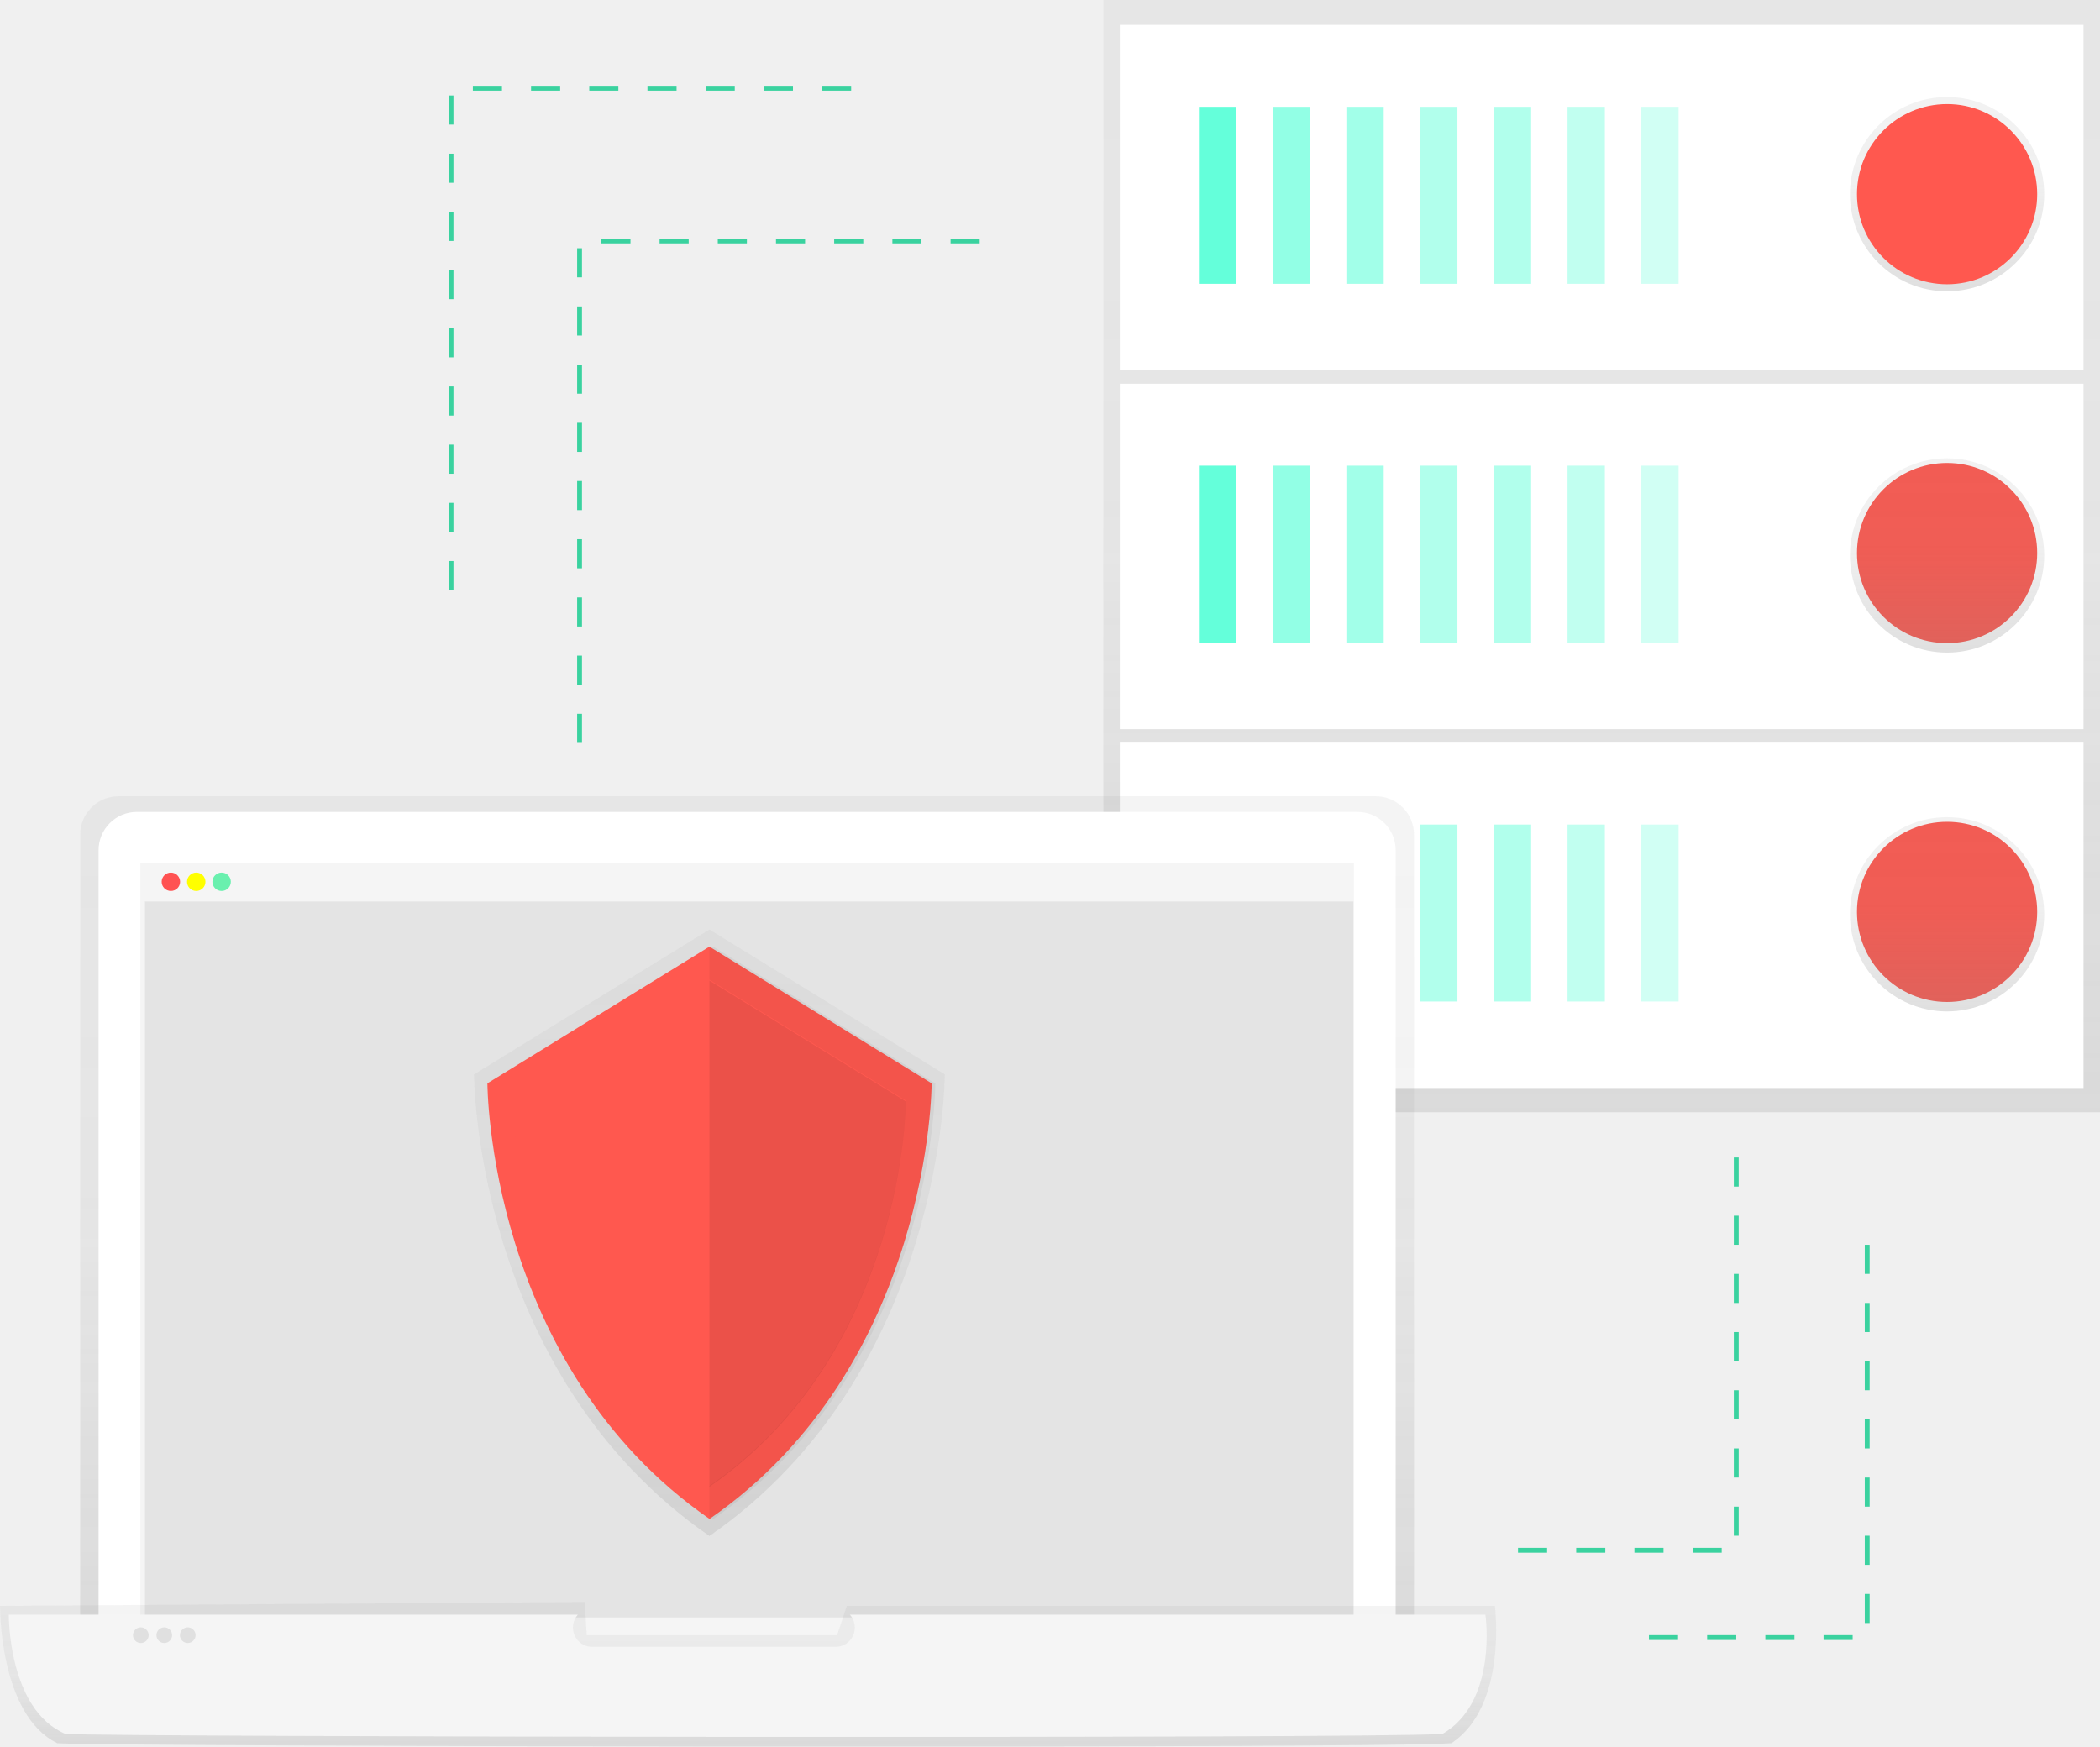
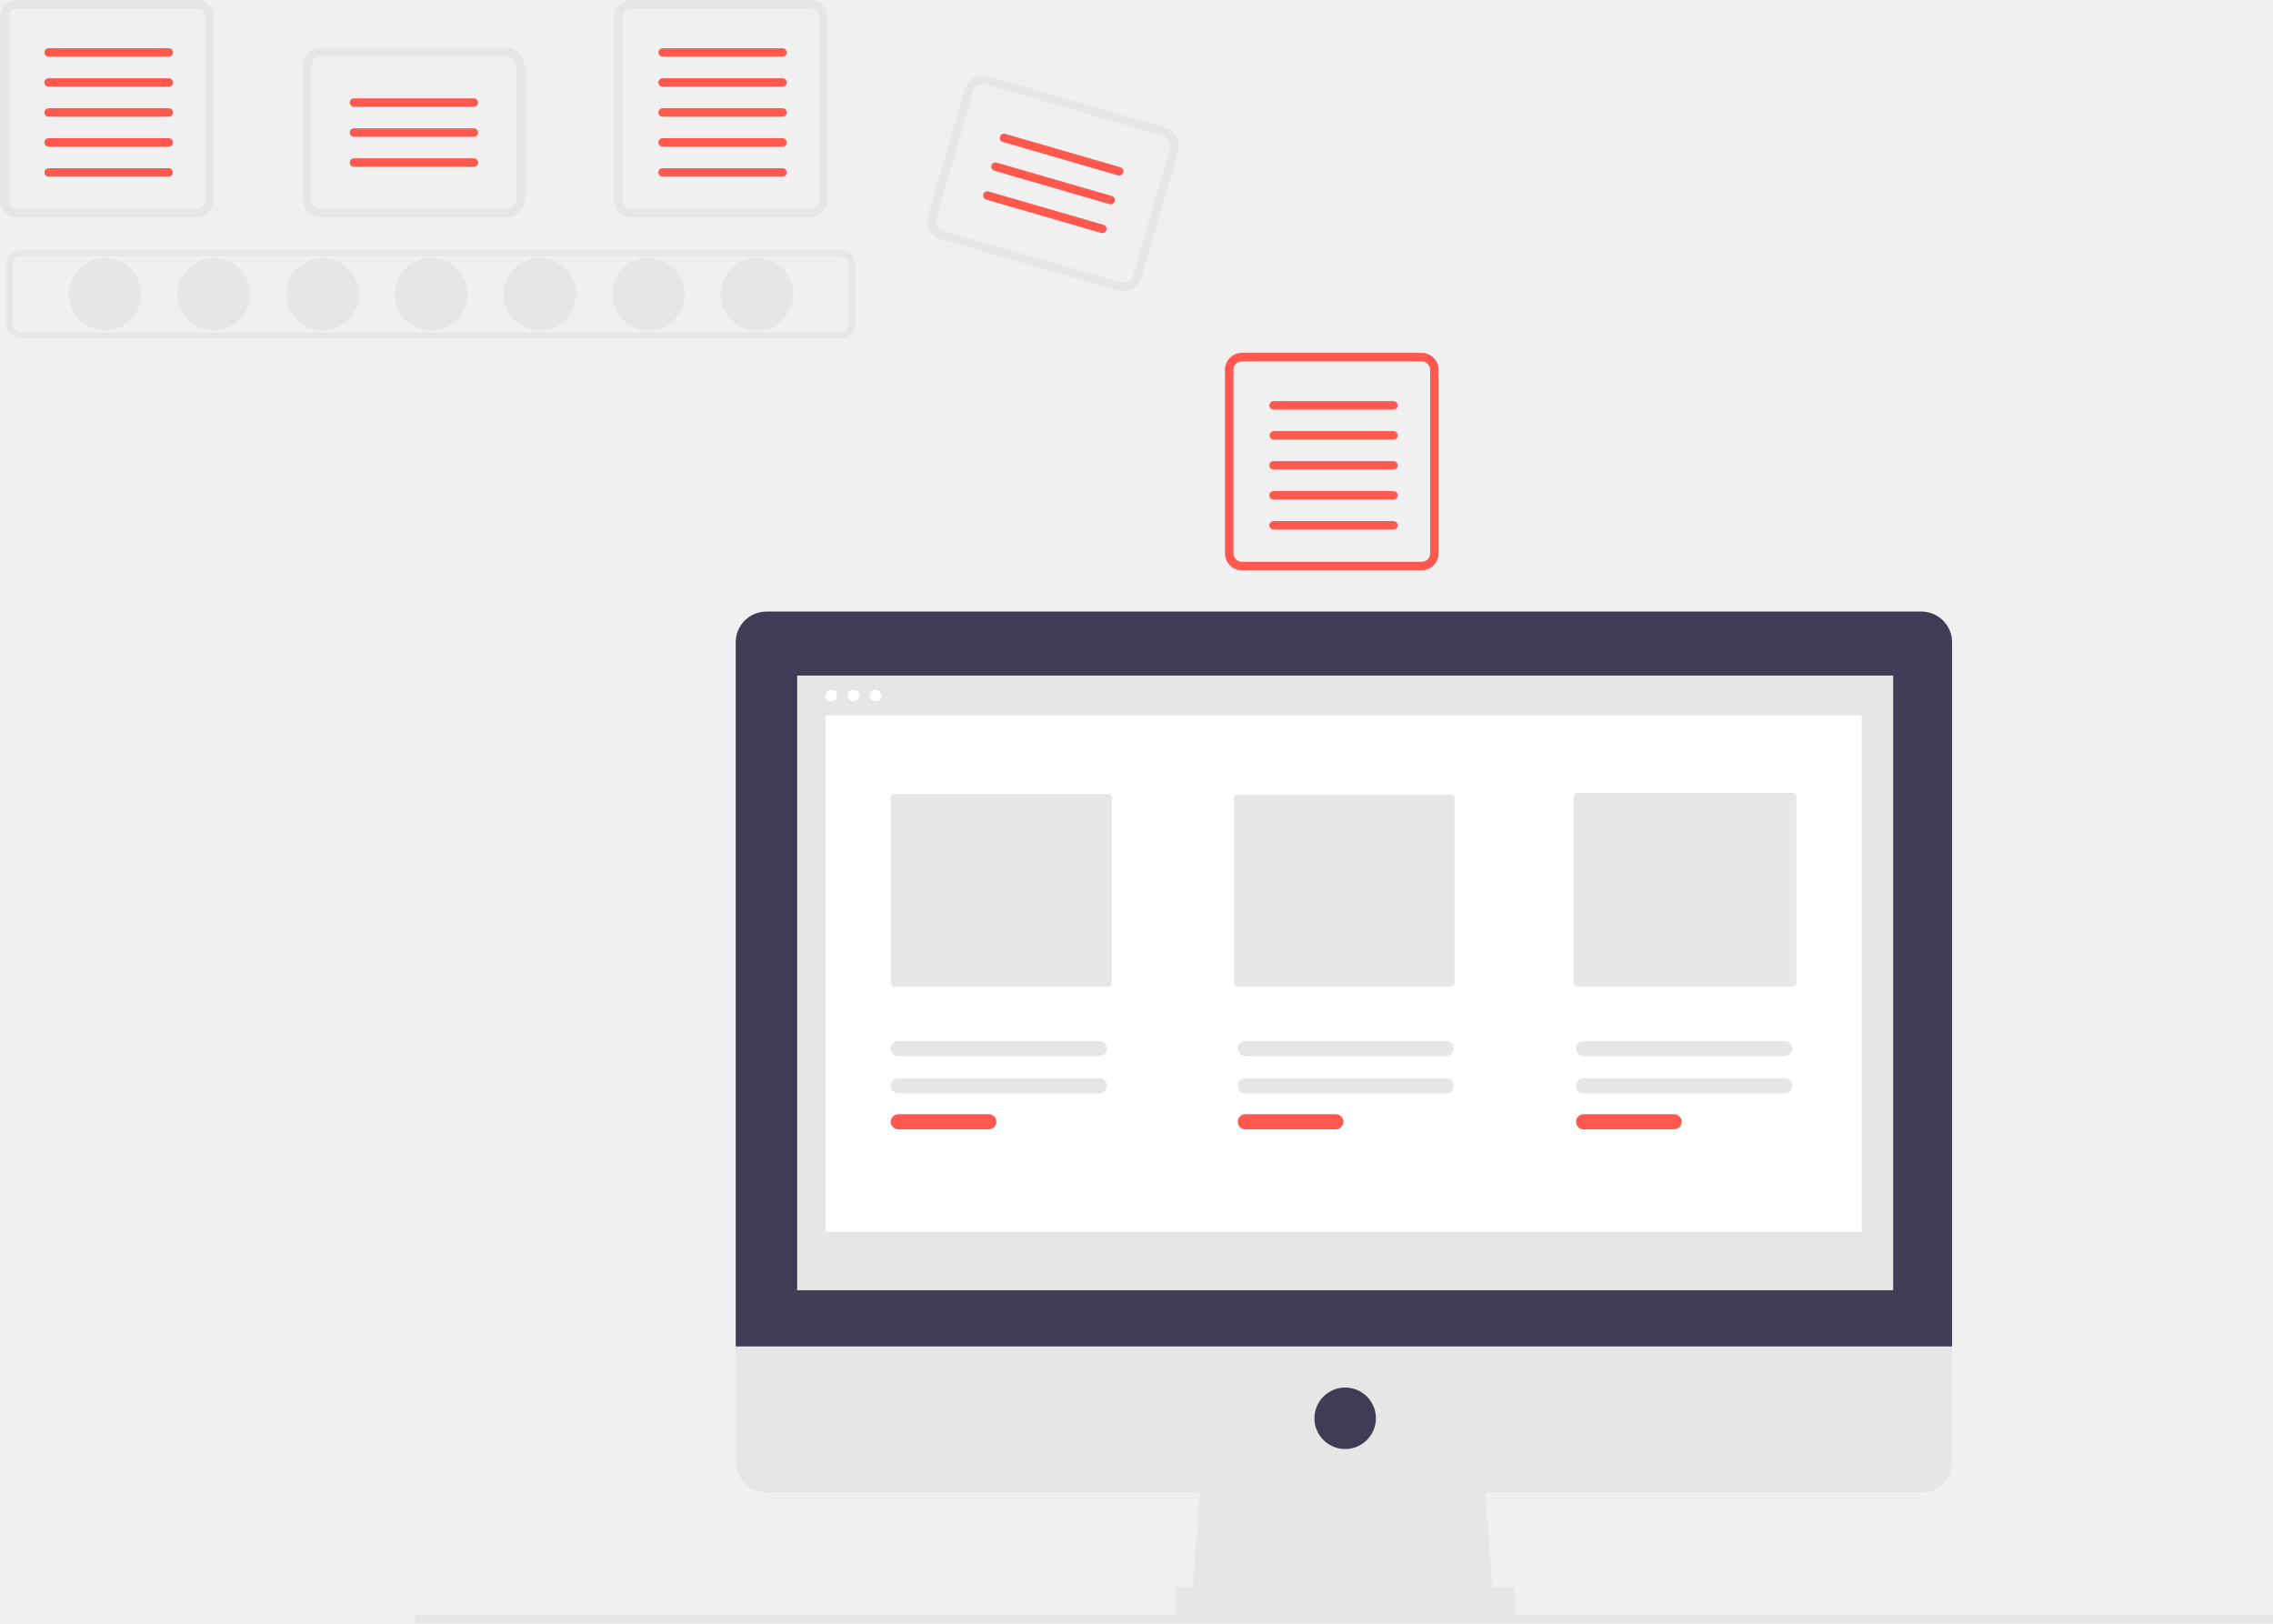
- <svg xmlns="http://www.w3.org/2000/svg" xmlns:xlink="http://www.w3.org/1999/xlink" id="4687a0c2-bd42-4093-8bbc-92d10a889ded" data-name="Layer 1" width="866" height="720.37" viewBox="0 0 866 720.37">
-   <defs>
-     <linearGradient id="01871234-c547-4dad-9a9e-117fcc2bb7d8" x1="660.5" y1="458.72" x2="660.5" gradientUnits="userSpaceOnUse">
-       <stop offset="0" stop-color="gray" stop-opacity="0.25" />
-       <stop offset="0.54" stop-color="gray" stop-opacity="0.12" />
-       <stop offset="1" stop-color="gray" stop-opacity="0.1" />
-     </linearGradient>
-     <linearGradient id="705039c9-bbaf-489f-8754-0d88ff1d230d" x1="802.94" y1="120.14" x2="802.94" y2="40.02" xlink:href="#01871234-c547-4dad-9a9e-117fcc2bb7d8" />
-     <linearGradient id="f1b18cc7-88bb-4220-8574-cb67e65e6847" x1="802.94" y1="269.14" x2="802.94" y2="189.02" xlink:href="#01871234-c547-4dad-9a9e-117fcc2bb7d8" />
-     <linearGradient id="729136a4-2a29-4999-b297-e6b2d53009e3" x1="802.94" y1="417.14" x2="802.94" y2="337.02" xlink:href="#01871234-c547-4dad-9a9e-117fcc2bb7d8" />
-     <linearGradient id="7a22862c-2f66-4029-a70d-d91858435973" x1="475.1" y1="785.18" x2="475.1" y2="418.21" xlink:href="#01871234-c547-4dad-9a9e-117fcc2bb7d8" />
-     <linearGradient id="668716b8-0ce2-4b29-be6e-2467fe221975" x1="475.5" y1="810.19" x2="475.5" y2="750.5" xlink:href="#01871234-c547-4dad-9a9e-117fcc2bb7d8" />
-     <linearGradient id="032f3a0d-ef41-4ad6-8a52-90e2f3059f59" x1="459.55" y1="723.31" x2="459.55" y2="473.18" xlink:href="#01871234-c547-4dad-9a9e-117fcc2bb7d8" />
-   </defs>
-   <g opacity="0.8">
-     <rect x="455" width="411" height="458.72" fill="url(#01871234-c547-4dad-9a9e-117fcc2bb7d8)" />
-   </g>
-   <rect x="461.79" y="306.27" width="397.41" height="142.46" fill="#fff" />
-   <rect x="494.41" y="340.06" width="15.4" height="73" fill="#64ffda" />
-   <g opacity="0.7">
-     <rect x="524.81" y="340.06" width="15.4" height="73" fill="#64ffda" />
-   </g>
-   <g opacity="0.6">
-     <rect x="555.22" y="340.06" width="15.4" height="73" fill="#64ffda" />
-   </g>
-   <g opacity="0.5">
-     <rect x="585.62" y="340.06" width="15.4" height="73" fill="#64ffda" />
-   </g>
-   <g opacity="0.5">
-     <rect x="616.02" y="340.06" width="15.4" height="73" fill="#64ffda" />
-   </g>
-   <g opacity="0.4">
-     <rect x="646.42" y="340.06" width="15.4" height="73" fill="#64ffda" />
-   </g>
-   <g opacity="0.3">
-     <rect x="676.83" y="340.06" width="15.4" height="73" fill="#64ffda" />
-   </g>
-   <circle cx="802.94" cy="376.09" r="37.16" fill="#ff584f" />
-   <rect x="461.79" y="158.26" width="397.41" height="142.46" fill="#fff" />
-   <rect x="494.41" y="192.05" width="15.4" height="73" fill="#64ffda" />
-   <g opacity="0.7">
-     <rect x="524.81" y="192.05" width="15.4" height="73" fill="#64ffda" />
-   </g>
-   <g opacity="0.6">
-     <rect x="555.22" y="192.05" width="15.4" height="73" fill="#64ffda" />
-   </g>
-   <g opacity="0.5">
-     <rect x="585.62" y="192.05" width="15.4" height="73" fill="#64ffda" />
-   </g>
-   <g opacity="0.5">
-     <rect x="616.02" y="192.05" width="15.4" height="73" fill="#64ffda" />
-   </g>
-   <g opacity="0.4">
-     <rect x="646.42" y="192.05" width="15.4" height="73" fill="#64ffda" />
-   </g>
-   <g opacity="0.3">
-     <rect x="676.83" y="192.05" width="15.4" height="73" fill="#64ffda" />
-   </g>
-   <circle cx="802.94" cy="228.09" r="37.16" fill="#ff584f" />
-   <rect x="461.79" y="10.25" width="397.41" height="142.46" fill="#fff" />
-   <rect x="494.41" y="44.05" width="15.4" height="73" fill="#64ffda" />
-   <g opacity="0.7">
-     <rect x="524.81" y="44.05" width="15.4" height="73" fill="#64ffda" />
-   </g>
-   <g opacity="0.6">
-     <rect x="555.22" y="44.05" width="15.4" height="73" fill="#64ffda" />
-   </g>
-   <g opacity="0.5">
-     <rect x="585.62" y="44.05" width="15.4" height="73" fill="#64ffda" />
-   </g>
-   <g opacity="0.5">
-     <rect x="616.02" y="44.05" width="15.4" height="73" fill="#64ffda" />
-   </g>
-   <g opacity="0.4">
-     <rect x="646.42" y="44.05" width="15.4" height="73" fill="#64ffda" />
-   </g>
-   <g opacity="0.3">
-     <rect x="676.83" y="44.05" width="15.4" height="73" fill="#64ffda" />
-   </g>
-   <circle cx="802.94" cy="80.08" r="40.06" fill="url(#705039c9-bbaf-489f-8754-0d88ff1d230d)" />
-   <circle cx="802.94" cy="229.08" r="40.06" fill="url(#f1b18cc7-88bb-4220-8574-cb67e65e6847)" />
-   <circle cx="802.94" cy="377.08" r="40.06" fill="url(#729136a4-2a29-4999-b297-e6b2d53009e3)" />
-   <circle cx="802.94" cy="80.08" r="37.16" fill="#ff584f" />
-   <g opacity="0.8">
-     <path d="M750.13,785.18H200.07V434a15.8,15.8,0,0,1,15.8-15.8H734.32a15.8,15.8,0,0,1,15.8,15.8Z" transform="translate(-167 -89.81)" fill="url(#7a22862c-2f66-4029-a70d-d91858435973)" />
-   </g>
-   <path d="M56.45,334.85h503.3a15.8,15.8,0,0,1,15.8,15.8V695.37a0,0,0,0,1,0,0H40.65a0,0,0,0,1,0,0V350.65A15.8,15.8,0,0,1,56.45,334.85Z" fill="#fff" />
-   <rect x="57.87" y="355.82" width="500.46" height="328.25" fill="#f5f5f5" />
-   <rect x="59.79" y="371.76" width="498.34" height="295.32" fill="#e0e0e0" opacity="0.8" />
-   <rect x="59.79" y="356.07" width="498.34" height="15.69" fill="#f5f5f5" />
-   <circle cx="70.47" cy="363.67" r="3.8" fill="#ff5252" />
-   <circle cx="80.93" cy="363.67" r="3.8" fill="#ff0" />
-   <circle cx="91.4" cy="363.67" r="3.8" fill="#69f0ae" />
-   <text x="-167" y="-89.81" />
-   <g opacity="0.8">
-     <path d="M765.52,808.77c-30.62,2.32-556.46,1.39-574.84,0C166.59,797.16,167,752.12,167,752.12l241.15-1.61.81,13.71H512.2l4-12.1H783.48S788.79,793.45,765.52,808.77Z" transform="translate(-167 -89.81)" fill="url(#668716b8-0ce2-4b29-be6e-2467fe221975)" />
-   </g>
-   <path d="M779.56,755.75H517.5a8,8,0,0,1-6.11,13.31h-100a8,8,0,0,1-6.11-13.31H170.63s-.4,39.12,23.39,49.2c18.15,1.21,537.56,2,567.8,0C784.81,791.64,779.56,755.75,779.56,755.75Z" transform="translate(-167 -89.81)" fill="#f5f5f5" />
-   <circle cx="58.07" cy="674.4" r="3.23" fill="#e0e0e0" />
-   <circle cx="67.75" cy="674.4" r="3.23" fill="#e0e0e0" />
-   <circle cx="77.43" cy="674.4" r="3.23" fill="#e0e0e0" />
-   <g opacity="0.7">
-     <path d="M459.55,473.18l-97.06,59.73s0,123.2,97.06,190.39c97.06-67.2,97.06-190.39,97.06-190.39Z" transform="translate(-167 -89.81)" fill="url(#032f3a0d-ef41-4ad6-8a52-90e2f3059f59)" />
-   </g>
-   <path d="M459.55,480.23,368,536.6s0,116.26,91.6,179.67c91.6-63.41,91.6-179.67,91.6-179.67Z" transform="translate(-167 -89.81)" fill="#ff584f" />
-   <path d="M461.11,480.23l-1.57,1v234l1.57,1.1c91.6-63.41,91.6-179.67,91.6-179.67Z" transform="translate(-167 -89.81)" opacity="0.05" />
-   <path d="M459.55,493.85l-81,49.86s0,102.84,81,158.94c81-56.1,81-158.94,81-158.94Z" transform="translate(-167 -89.81)" fill="#ff584f" />
-   <path d="M459.55,494.24V703c81-56.1,81-158.94,81-158.94Z" transform="translate(-167 -89.81)" opacity="0.08" />
-   <polyline points="239 306.38 239 99.38 410 99.38" fill="none" stroke="#3ad29f" stroke-miterlimit="10" stroke-width="2" stroke-dasharray="12" />
-   <polyline points="186 243.38 186 36.38 357 36.38" fill="none" stroke="#3ad29f" stroke-miterlimit="10" stroke-width="2" stroke-dasharray="12" />
-   <polyline points="716 477.38 716 639.38 626 639.38" fill="none" stroke="#3ad29f" stroke-miterlimit="10" stroke-width="2" stroke-dasharray="12" />
-   <polyline points="770 513.38 770 675.38 680 675.38" fill="none" stroke="#3ad29f" stroke-miterlimit="10" stroke-width="2" stroke-dasharray="12" />
+ <svg xmlns="http://www.w3.org/2000/svg" id="e4fde902-34f0-42ac-83bb-70aac2088463" data-name="Layer 1" width="855.418" height="610.775" viewBox="0 0 855.418 610.775">
+   <circle cx="39.536" cy="110.727" r="13.631" fill="#e6e6e6" />
+   <circle cx="80.428" cy="110.727" r="13.631" fill="#e6e6e6" />
+   <circle cx="121.319" cy="110.727" r="13.631" fill="#e6e6e6" />
+   <circle cx="162.211" cy="110.727" r="13.631" fill="#e6e6e6" />
+   <circle cx="203.103" cy="110.727" r="13.631" fill="#e6e6e6" />
+   <circle cx="243.994" cy="110.727" r="13.631" fill="#e6e6e6" />
+   <circle cx="284.886" cy="110.727" r="13.631" fill="#e6e6e6" />
+   <path d="M488.674,271.938H180.329a5.553,5.553,0,0,1-5.547-5.547V244.287a5.553,5.553,0,0,1,5.547-5.547H488.674a5.553,5.553,0,0,1,5.547,5.547V266.391A5.553,5.553,0,0,1,488.674,271.938ZM180.329,240.959a3.332,3.332,0,0,0-3.328,3.328V266.391a3.332,3.332,0,0,0,3.328,3.328H488.674a3.332,3.332,0,0,0,3.328-3.328V244.287a3.332,3.332,0,0,0-3.328-3.328Z" transform="translate(-172.2908 -144.6123)" fill="#e6e6e6" />
+   <path d="M246.317,147.799a3.191,3.191,0,0,1,3.187,3.187V220.049a3.191,3.191,0,0,1-3.187,3.187h-67.652a3.191,3.191,0,0,1-3.187-3.187V150.986a3.191,3.191,0,0,1,3.187-3.187h67.652m0-3.187h-67.652a6.374,6.374,0,0,0-6.374,6.374V220.049a6.374,6.374,0,0,0,6.374,6.374h67.652a6.374,6.374,0,0,0,6.374-6.374V150.986a6.374,6.374,0,0,0-6.374-6.374Z" transform="translate(-172.2908 -144.6123)" fill="#e6e6e6" />
+   <path d="M235.765,165.953H190.628a1.594,1.594,0,1,1,0-3.187h45.137a1.594,1.594,0,1,1,0,3.187Z" transform="translate(-172.2908 -144.6123)" fill="#ff584f" />
+   <path d="M235.765,177.238H190.628a1.594,1.594,0,1,1,0-3.187h45.137a1.594,1.594,0,1,1,0,3.187Z" transform="translate(-172.2908 -144.6123)" fill="#ff584f" />
+   <path d="M235.765,188.521H190.628a1.594,1.594,0,1,1,0-3.187h45.137a1.594,1.594,0,1,1,0,3.187Z" transform="translate(-172.2908 -144.6123)" fill="#ff584f" />
+   <path d="M235.765,199.806H190.628a1.594,1.594,0,1,1,0-3.187h45.137a1.594,1.594,0,1,1,0,3.187Z" transform="translate(-172.2908 -144.6123)" fill="#ff584f" />
+   <path d="M235.765,211.091H190.628a1.594,1.594,0,1,1,0-3.187h45.137a1.594,1.594,0,0,1,0,3.187Z" transform="translate(-172.2908 -144.6123)" fill="#ff584f" />
+   <path d="M477.378,147.799a3.191,3.191,0,0,1,3.187,3.187V220.049a3.191,3.191,0,0,1-3.187,3.187h-67.652a3.191,3.191,0,0,1-3.187-3.187V150.986a3.191,3.191,0,0,1,3.187-3.187h67.652m0-3.187h-67.652a6.374,6.374,0,0,0-6.374,6.374V220.049a6.374,6.374,0,0,0,6.374,6.374h67.652a6.374,6.374,0,0,0,6.374-6.374V150.986a6.374,6.374,0,0,0-6.374-6.374Z" transform="translate(-172.2908 -144.6123)" fill="#e6e6e6" />
+   <path d="M466.826,165.953H421.689a1.594,1.594,0,1,1,0-3.187h45.137a1.594,1.594,0,0,1,0,3.187Z" transform="translate(-172.2908 -144.6123)" fill="#ff584f" />
+   <path d="M466.826,177.238H421.689a1.594,1.594,0,1,1,0-3.187h45.137a1.594,1.594,0,0,1,0,3.187Z" transform="translate(-172.2908 -144.6123)" fill="#ff584f" />
+   <path d="M466.826,188.521H421.689a1.594,1.594,0,1,1,0-3.187h45.137a1.594,1.594,0,0,1,0,3.187Z" transform="translate(-172.2908 -144.6123)" fill="#ff584f" />
+   <path d="M466.826,199.806H421.689a1.594,1.594,0,1,1,0-3.187h45.137a1.594,1.594,0,0,1,0,3.187Z" transform="translate(-172.2908 -144.6123)" fill="#ff584f" />
+   <path d="M466.826,211.091H421.689a1.594,1.594,0,1,1,0-3.187h45.137a1.594,1.594,0,0,1,0,3.187Z" transform="translate(-172.2908 -144.6123)" fill="#ff584f" />
+   <path d="M707.317,280.591a3.191,3.191,0,0,1,3.187,3.187v69.063a3.191,3.191,0,0,1-3.187,3.187H639.665a3.191,3.191,0,0,1-3.187-3.187V283.778a3.191,3.191,0,0,1,3.187-3.187h67.652m0-3.187H639.665a6.374,6.374,0,0,0-6.374,6.374v69.063a6.374,6.374,0,0,0,6.374,6.374h67.652a6.374,6.374,0,0,0,6.374-6.374V283.778a6.374,6.374,0,0,0-6.374-6.374Z" transform="translate(-172.2908 -144.6123)" fill="#ff584f" />
+   <path d="M696.765,298.744H651.628a1.594,1.594,0,1,1,0-3.187h45.137a1.594,1.594,0,0,1,0,3.187Z" transform="translate(-172.2908 -144.6123)" fill="#ff584f" />
+   <path d="M696.765,310.029H651.628a1.594,1.594,0,0,1,0-3.187h45.137a1.594,1.594,0,0,1,0,3.187Z" transform="translate(-172.2908 -144.6123)" fill="#ff584f" />
+   <path d="M696.765,321.313H651.628a1.594,1.594,0,1,1,0-3.187h45.137a1.594,1.594,0,0,1,0,3.187Z" transform="translate(-172.2908 -144.6123)" fill="#ff584f" />
+   <path d="M696.765,332.597H651.628a1.594,1.594,0,1,1,0-3.187h45.137a1.594,1.594,0,0,1,0,3.187Z" transform="translate(-172.2908 -144.6123)" fill="#ff584f" />
+   <path d="M696.765,343.882H651.628a1.594,1.594,0,1,1,0-3.187h45.137a1.594,1.594,0,0,1,0,3.187Z" transform="translate(-172.2908 -144.6123)" fill="#ff584f" />
+   <path d="M362.733,226.423H293.309a7.09,7.09,0,0,1-7.081-7.081V169.665a7.09,7.09,0,0,1,7.081-7.082h69.423a7.09,7.09,0,0,1,7.082,7.082V219.342A7.09,7.09,0,0,1,362.733,226.423ZM293.309,165.77a3.899,3.899,0,0,0-3.894,3.895V219.342a3.899,3.899,0,0,0,3.894,3.894h69.423a3.899,3.899,0,0,0,3.895-3.894V169.665a3.9,3.9,0,0,0-3.895-3.895Z" transform="translate(-172.2908 -144.6123)" fill="#e6e6e6" />
+   <path d="M350.59,184.812H305.453a1.594,1.594,0,0,1,0-3.187H350.59a1.594,1.594,0,1,1,0,3.187Z" transform="translate(-172.2908 -144.6123)" fill="#ff584f" />
+   <path d="M350.59,196.097H305.453a1.594,1.594,0,0,1,0-3.187H350.59a1.594,1.594,0,1,1,0,3.187Z" transform="translate(-172.2908 -144.6123)" fill="#ff584f" />
+   <path d="M350.59,207.381H305.453a1.594,1.594,0,0,1,0-3.187H350.59a1.594,1.594,0,1,1,0,3.187Z" transform="translate(-172.2908 -144.6123)" fill="#ff584f" />
+   <path d="M593.091,253.95,526.415,234.614a7.09,7.09,0,0,1-4.829-8.774l13.836-47.711a7.09,7.09,0,0,1,8.774-4.83l66.676,19.336a7.09,7.09,0,0,1,4.829,8.774l-13.836,47.711A7.09,7.09,0,0,1,593.091,253.95Zm-49.783-77.589a3.899,3.899,0,0,0-4.825,2.656L524.647,226.728a3.899,3.899,0,0,0,2.656,4.825l66.676,19.336a3.899,3.899,0,0,0,4.826-2.655l13.836-47.711a3.9,3.9,0,0,0-2.656-4.826Z" transform="translate(-172.2908 -144.6123)" fill="#e6e6e6" />
+   <path d="M593.018,210.604l-43.351-12.572a1.594,1.594,0,0,1,.888-3.061L593.906,207.543a1.594,1.594,0,1,1-.888,3.061Z" transform="translate(-172.2908 -144.6123)" fill="#ff584f" />
+   <path d="M589.875,221.442,546.524,208.87a1.594,1.594,0,1,1,.888-3.061L590.763,218.381a1.594,1.594,0,0,1-.888,3.061Z" transform="translate(-172.2908 -144.6123)" fill="#ff584f" />
+   <path d="M586.732,232.28l-43.351-12.572a1.594,1.594,0,0,1,.888-3.061l43.351,12.572a1.594,1.594,0,0,1-.888,3.061Z" transform="translate(-172.2908 -144.6123)" fill="#ff584f" />
+   <rect x="156.106" y="607.775" width="699.312" height="3" fill="#e6e6e6" />
+   <polygon points="562.14 603.085 448.421 603.085 452.276 552.973 558.285 552.973 562.14 603.085" fill="#e6e6e6" />
+   <rect x="442.639" y="597.303" width="127.21" height="11.565" fill="#e6e6e6" />
+   <path d="M895.371,374.74H460.735a11.565,11.565,0,0,0-11.565,11.565h0V651.327H906.935V386.305a11.565,11.565,0,0,0-11.565-11.565Z" transform="translate(-172.2908 -144.6123)" fill="#3f3d56" />
+   <path d="M449.171,651.327v43.367a11.565,11.565,0,0,0,11.565,11.565H895.371a11.565,11.565,0,0,0,11.565-11.565h0V651.327Z" transform="translate(-172.2908 -144.6123)" fill="#e6e6e6" />
+   <rect x="300.009" y="254.221" width="412.47" height="231.292" fill="#e6e6e6" />
+   <circle cx="506.244" cy="533.698" r="11.565" fill="#3f3d56" />
+   <circle cx="312.87" cy="261.795" r="2.195" fill="#fff" />
+   <circle cx="321.2" cy="261.795" r="2.195" fill="#fff" />
+   <circle cx="329.531" cy="261.795" r="2.195" fill="#fff" />
+   <rect x="310.675" y="269.253" width="389.916" height="194.247" fill="#fff" />
+   <path d="M508.885,443.411a1.38,1.38,0,0,0-1.378,1.378v69.676a1.38,1.38,0,0,0,1.378,1.378H589.349a1.38,1.38,0,0,0,1.378-1.378V444.79a1.38,1.38,0,0,0-1.378-1.378Z" transform="translate(-172.2908 -144.6123)" fill="#e6e6e6" />
+   <path d="M638.081,443.635a1.38,1.38,0,0,0-1.379,1.378v69.452a1.38,1.38,0,0,0,1.379,1.378h80.208a1.38,1.38,0,0,0,1.378-1.378V445.014a1.38,1.38,0,0,0-1.378-1.378Z" transform="translate(-172.2908 -144.6123)" fill="#e6e6e6" />
+   <path d="M765.922,442.907a1.38,1.38,0,0,0-1.378,1.378v70.18a1.38,1.38,0,0,0,1.378,1.378h81.042a1.38,1.38,0,0,0,1.378-1.378V444.286a1.38,1.38,0,0,0-1.378-1.378Z" transform="translate(-172.2908 -144.6123)" fill="#e6e6e6" />
+   <path d="M510.356,550.333a2.85,2.85,0,0,0,0,5.7h75.652a2.85,2.85,0,0,0,0-5.7Z" transform="translate(-172.2908 -144.6123)" fill="#e6e6e6" />
+   <path d="M510.356,563.889a2.85,2.85,0,0,0,0,5.7h34.062a2.85,2.85,0,0,0,0-5.7Z" transform="translate(-172.2908 -144.6123)" fill="#ff584f" />
+   <path d="M640.94,550.333a2.85,2.85,0,0,0,0,5.7h75.652a2.85,2.85,0,0,0,0-5.7Z" transform="translate(-172.2908 -144.6123)" fill="#e6e6e6" />
+   <path d="M640.94,563.889a2.85,2.85,0,0,0,0,5.7h34.062a2.85,2.85,0,0,0,0-5.7Z" transform="translate(-172.2908 -144.6123)" fill="#ff584f" />
+   <path d="M768.26,550.333a2.85,2.85,0,0,0,0,5.7h75.652a2.85,2.85,0,0,0,0-5.7Z" transform="translate(-172.2908 -144.6123)" fill="#e6e6e6" />
+   <path d="M510.356,536.333a2.85,2.85,0,0,0,0,5.7h75.652a2.85,2.85,0,0,0,0-5.7Z" transform="translate(-172.2908 -144.6123)" fill="#e6e6e6" />
+   <path d="M640.94,536.333a2.85,2.85,0,0,0,0,5.7h75.652a2.85,2.85,0,0,0,0-5.7Z" transform="translate(-172.2908 -144.6123)" fill="#e6e6e6" />
+   <path d="M768.26,536.333a2.85,2.85,0,0,0,0,5.7h75.652a2.85,2.85,0,0,0,0-5.7Z" transform="translate(-172.2908 -144.6123)" fill="#e6e6e6" />
+   <path d="M768.26,563.889a2.85,2.85,0,0,0,0,5.7H802.322a2.85,2.85,0,0,0,0-5.7Z" transform="translate(-172.2908 -144.6123)" fill="#ff584f" />
</svg>
